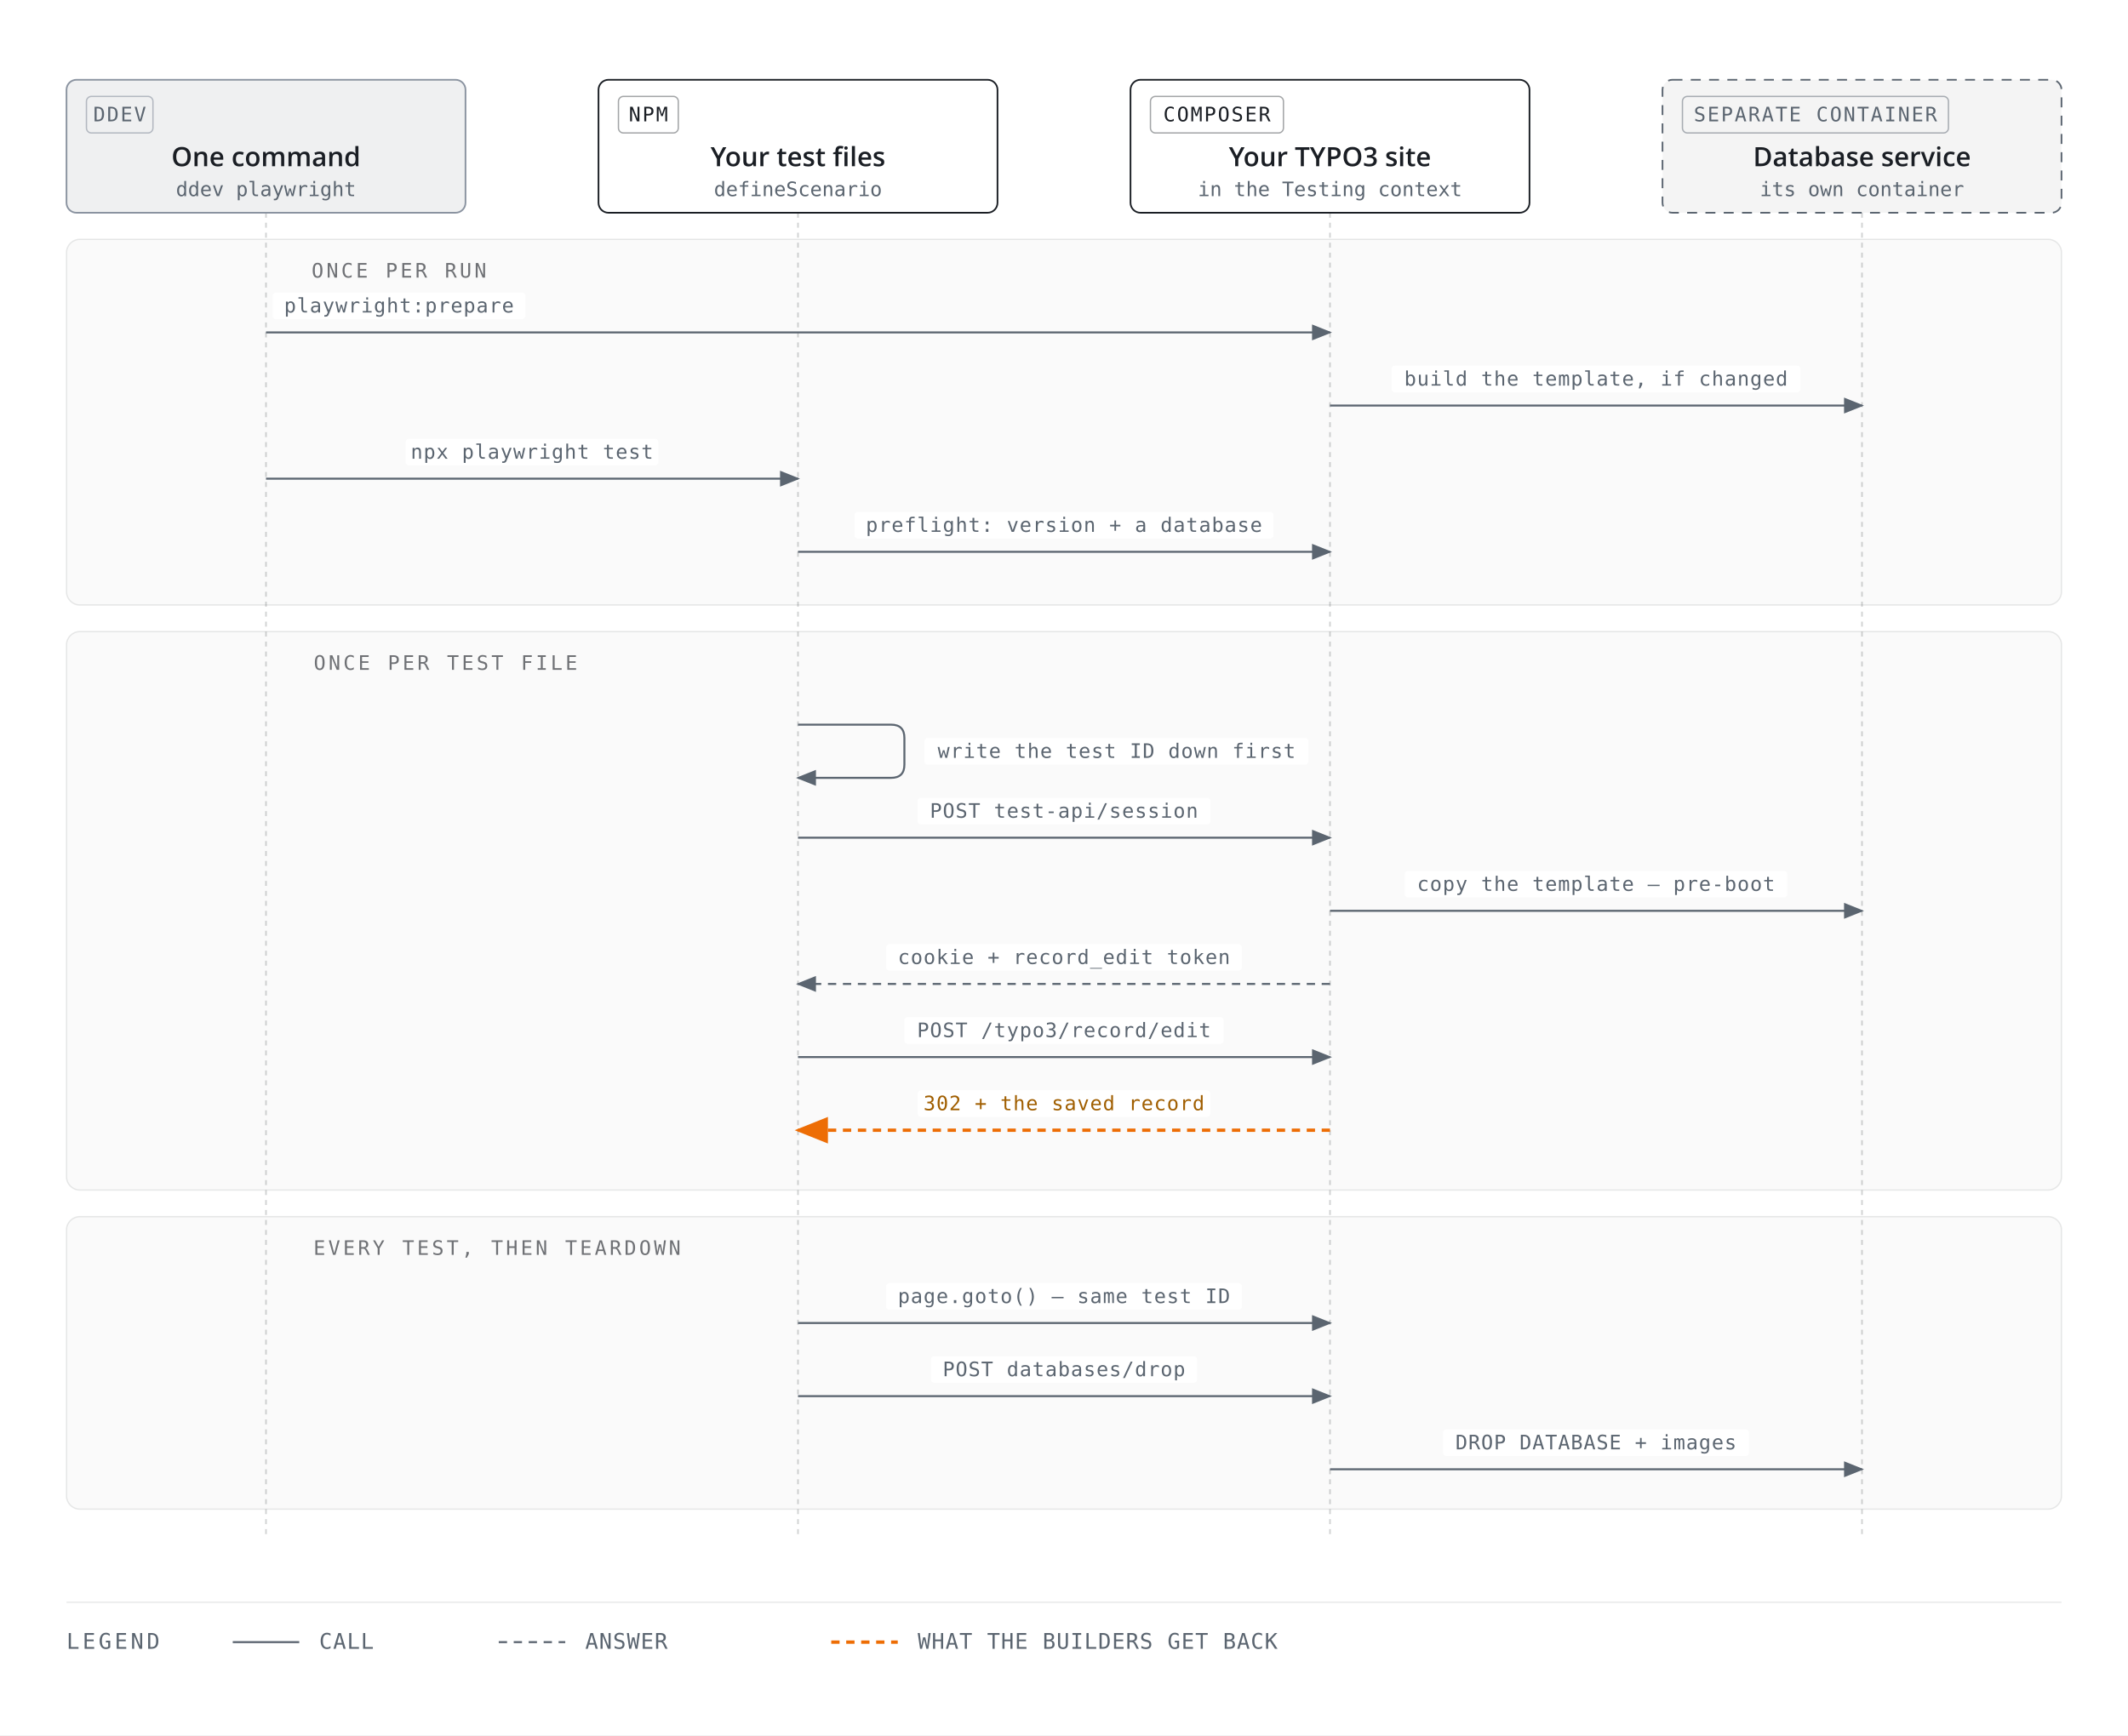
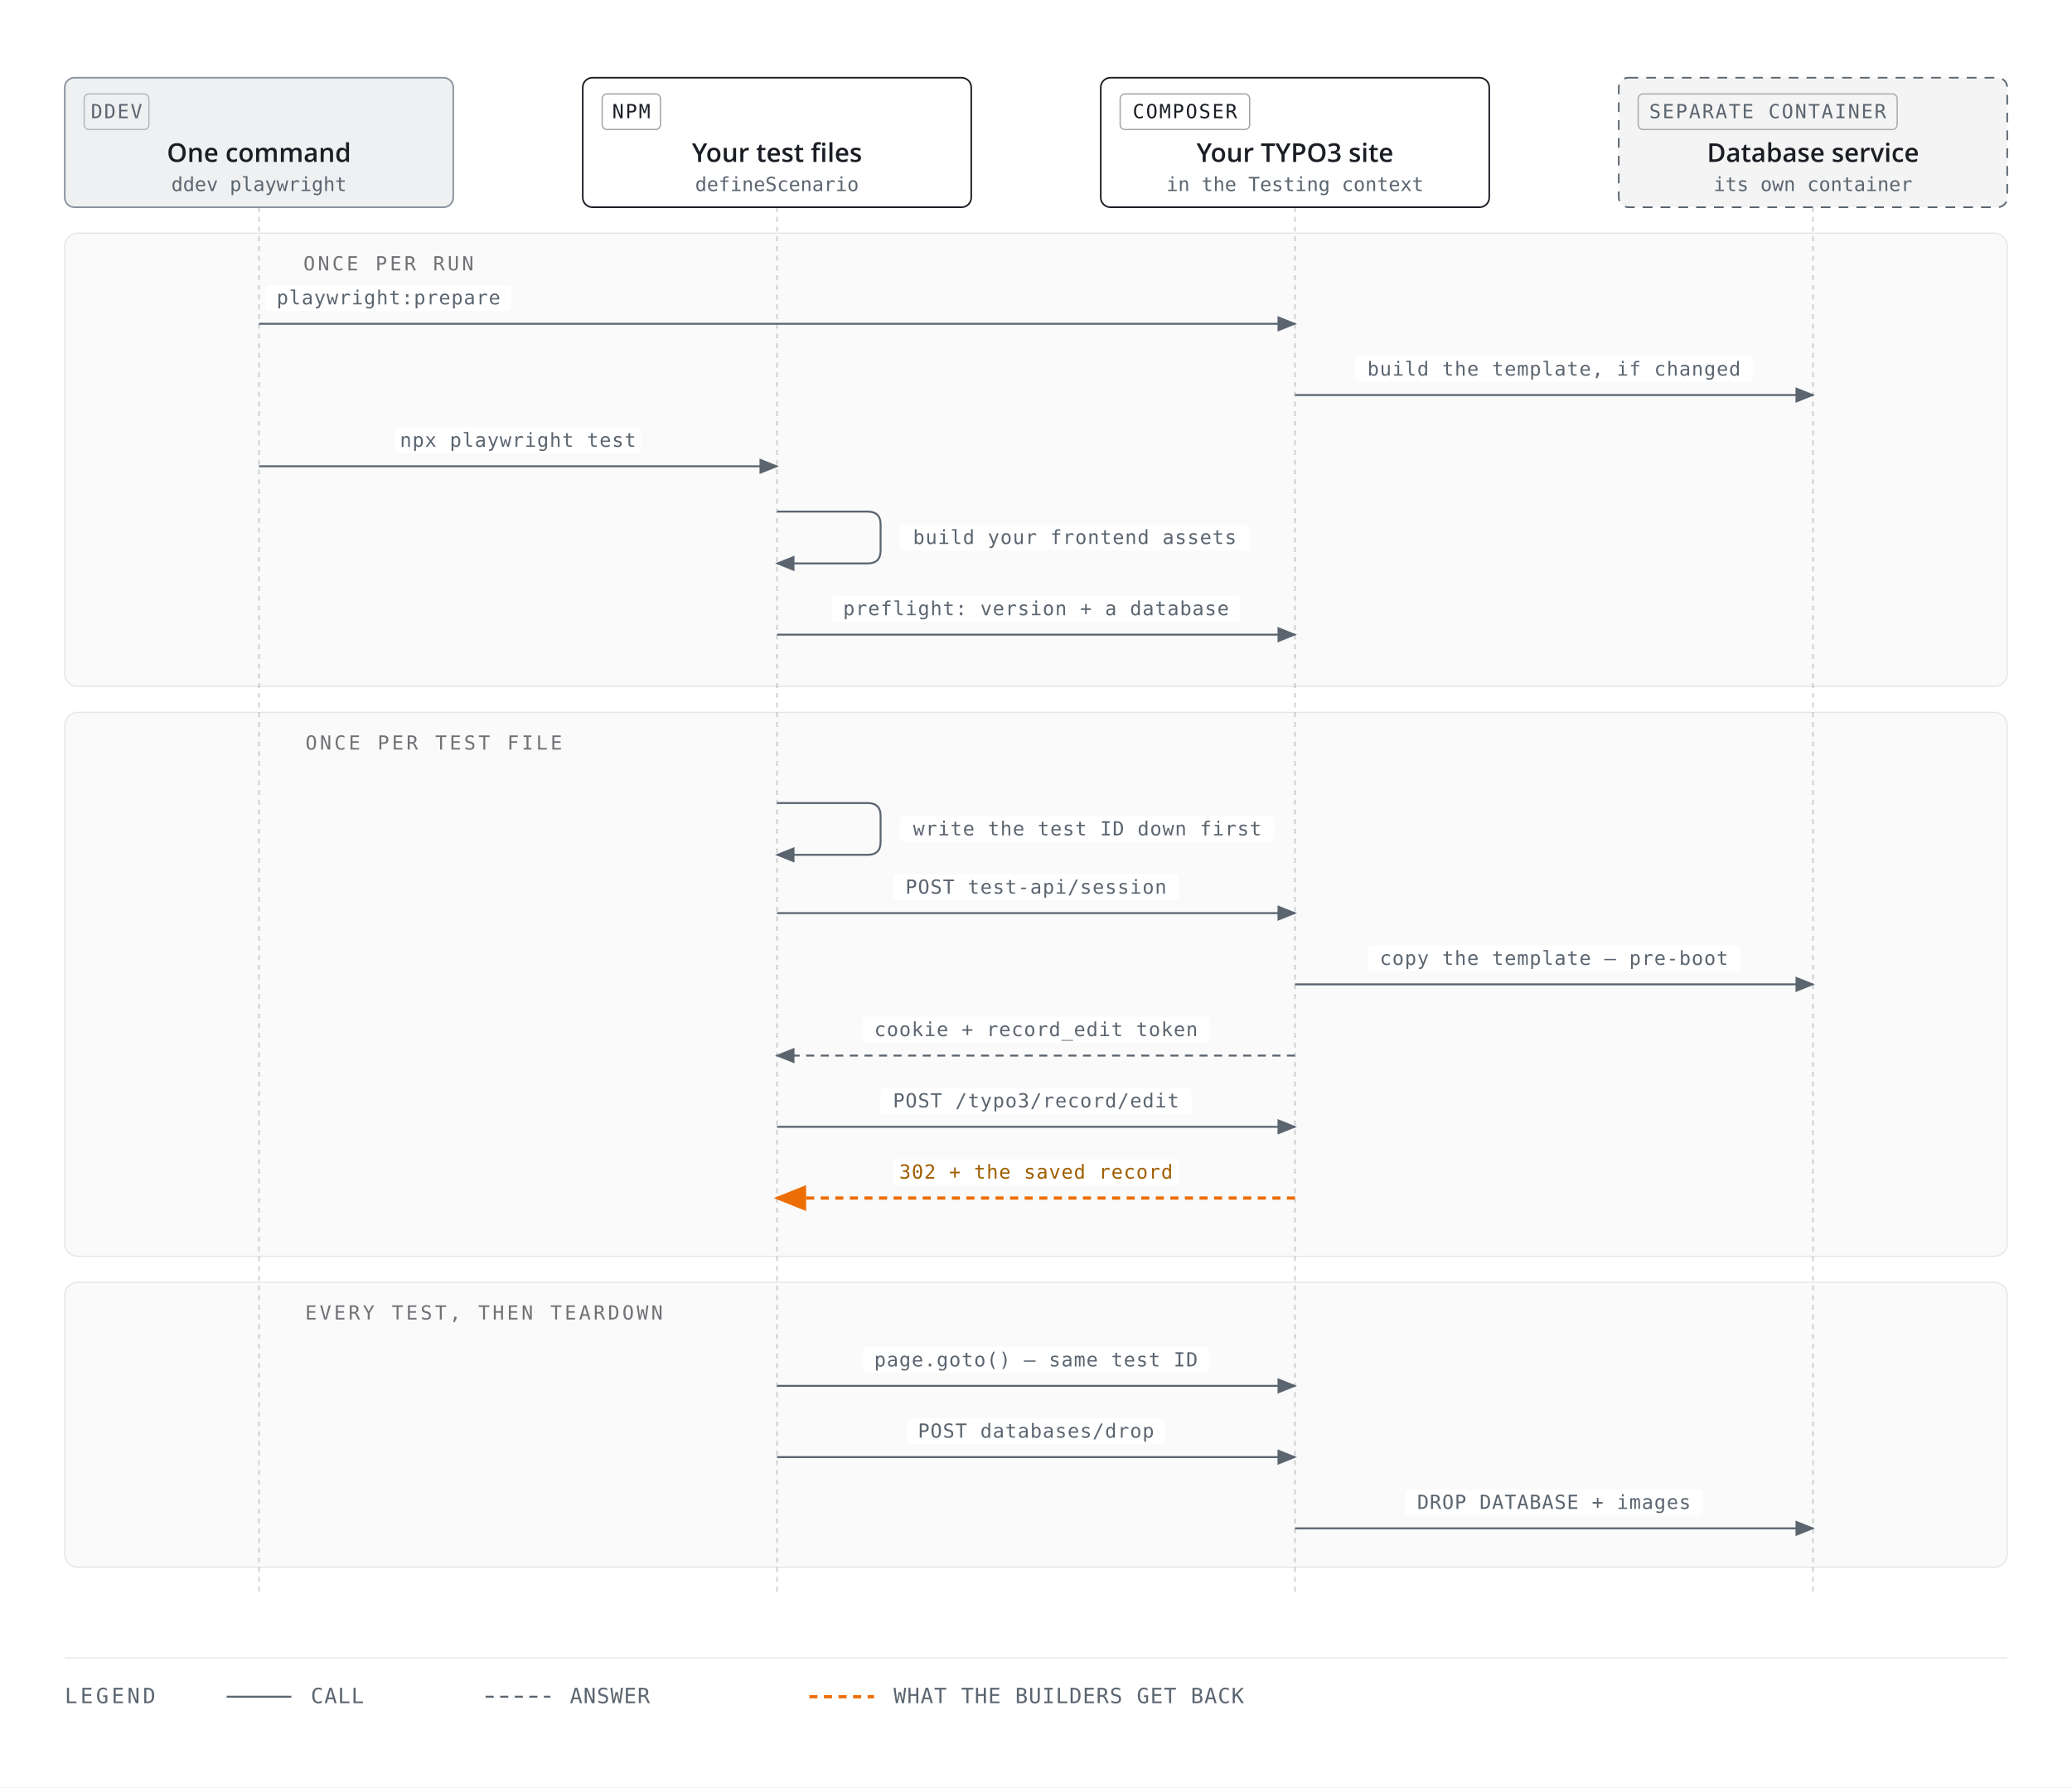
- <svg xmlns="http://www.w3.org/2000/svg" width="1280" height="1044" viewBox="0 0 1280 1044" role="img" aria-labelledby="ftr-wide-title ftr-wide-desc">
+ <svg xmlns="http://www.w3.org/2000/svg" width="1280" height="1104" viewBox="0 0 1280 1104" role="img" aria-labelledby="ftr-wide-title ftr-wide-desc">
  <defs>
    <marker id="ftr-arrow" markerWidth="10" markerHeight="8" refX="9" refY="4" orient="auto">
      <polygon points="0 0, 10 4, 0 8" fill="#5B6570" />
    </marker>
    <marker id="ftr-arrow-accent" markerWidth="10" markerHeight="8" refX="9" refY="4" orient="auto">
      <polygon points="0 0, 10 4, 0 8" fill="#ED6D05" />
    </marker>
  </defs>
  <rect width="100%" height="100%" fill="#FFFFFF" />
-   <rect x="40" y="144" width="1200" height="220" rx="8" fill="rgba(26,30,36,0.02)" stroke="rgba(26,30,36,0.10)" stroke-width="0.8" />
+   <rect x="40" y="144" width="1200" height="280" rx="8" fill="rgba(26,30,36,0.02)" stroke="rgba(26,30,36,0.10)" stroke-width="0.8" />
  <text x="240" y="167" fill="rgba(26,30,36,0.62)" font-size="12" font-family="'Source Code Pro',ui-monospace,SFMono-Regular,Menlo,monospace" text-anchor="middle" letter-spacing="0.14em">ONCE PER RUN</text>
-   <rect x="40" y="380" width="1200" height="336" rx="8" fill="rgba(26,30,36,0.02)" stroke="rgba(26,30,36,0.10)" stroke-width="0.8" />
-   <text x="268" y="403" fill="rgba(26,30,36,0.62)" font-size="12" font-family="'Source Code Pro',ui-monospace,SFMono-Regular,Menlo,monospace" text-anchor="middle" letter-spacing="0.14em">ONCE PER TEST FILE</text>
-   <rect x="40" y="732" width="1200" height="176" rx="8" fill="rgba(26,30,36,0.02)" stroke="rgba(26,30,36,0.10)" stroke-width="0.8" />
-   <text x="299" y="755" fill="rgba(26,30,36,0.62)" font-size="12" font-family="'Source Code Pro',ui-monospace,SFMono-Regular,Menlo,monospace" text-anchor="middle" letter-spacing="0.14em">EVERY TEST, THEN TEARDOWN</text>
-   <line x1="160" y1="128" x2="160" y2="924" stroke="rgba(26,30,36,0.20)" stroke-width="1" stroke-dasharray="3,3" />
-   <line x1="480" y1="128" x2="480" y2="924" stroke="rgba(26,30,36,0.20)" stroke-width="1" stroke-dasharray="3,3" />
-   <line x1="800" y1="128" x2="800" y2="924" stroke="rgba(26,30,36,0.20)" stroke-width="1" stroke-dasharray="3,3" />
-   <line x1="1120" y1="128" x2="1120" y2="924" stroke="rgba(26,30,36,0.20)" stroke-width="1" stroke-dasharray="3,3" />
+   <rect x="40" y="440" width="1200" height="336" rx="8" fill="rgba(26,30,36,0.02)" stroke="rgba(26,30,36,0.10)" stroke-width="0.8" />
+   <text x="268" y="463" fill="rgba(26,30,36,0.62)" font-size="12" font-family="'Source Code Pro',ui-monospace,SFMono-Regular,Menlo,monospace" text-anchor="middle" letter-spacing="0.14em">ONCE PER TEST FILE</text>
+   <rect x="40" y="792" width="1200" height="176" rx="8" fill="rgba(26,30,36,0.02)" stroke="rgba(26,30,36,0.10)" stroke-width="0.8" />
+   <text x="299" y="815" fill="rgba(26,30,36,0.62)" font-size="12" font-family="'Source Code Pro',ui-monospace,SFMono-Regular,Menlo,monospace" text-anchor="middle" letter-spacing="0.14em">EVERY TEST, THEN TEARDOWN</text>
+   <line x1="160" y1="128" x2="160" y2="984" stroke="rgba(26,30,36,0.20)" stroke-width="1" stroke-dasharray="3,3" />
+   <line x1="480" y1="128" x2="480" y2="984" stroke="rgba(26,30,36,0.20)" stroke-width="1" stroke-dasharray="3,3" />
+   <line x1="800" y1="128" x2="800" y2="984" stroke="rgba(26,30,36,0.20)" stroke-width="1" stroke-dasharray="3,3" />
+   <line x1="1120" y1="128" x2="1120" y2="984" stroke="rgba(26,30,36,0.20)" stroke-width="1" stroke-dasharray="3,3" />
  <line x1="160" y1="200" x2="800" y2="200" stroke="#5B6570" stroke-width="1.2" marker-end="url(#ftr-arrow)" />
  <line x1="800" y1="244" x2="1120" y2="244" stroke="#5B6570" stroke-width="1.2" marker-end="url(#ftr-arrow)" />
  <line x1="160" y1="288" x2="480" y2="288" stroke="#5B6570" stroke-width="1.2" marker-end="url(#ftr-arrow)" />
-   <line x1="480" y1="332" x2="800" y2="332" stroke="#5B6570" stroke-width="1.2" marker-end="url(#ftr-arrow)" />
-   <path d="M 480,436 H 536 Q 544,436 544,444 V 460 Q 544,468 536,468 H 480" fill="none" stroke="#5B6570" stroke-width="1.2" marker-end="url(#ftr-arrow)" />
-   <line x1="480" y1="504" x2="800" y2="504" stroke="#5B6570" stroke-width="1.2" marker-end="url(#ftr-arrow)" />
-   <line x1="800" y1="548" x2="1120" y2="548" stroke="#5B6570" stroke-width="1.2" marker-end="url(#ftr-arrow)" />
-   <line x1="800" y1="592" x2="480" y2="592" stroke="#5B6570" stroke-width="1.2" stroke-dasharray="5,4" marker-end="url(#ftr-arrow)" />
-   <line x1="480" y1="636" x2="800" y2="636" stroke="#5B6570" stroke-width="1.2" marker-end="url(#ftr-arrow)" />
-   <line x1="800" y1="680" x2="480" y2="680" stroke="#ED6D05" stroke-width="2" stroke-dasharray="5,4" marker-end="url(#ftr-arrow-accent)" />
-   <line x1="480" y1="796" x2="800" y2="796" stroke="#5B6570" stroke-width="1.2" marker-end="url(#ftr-arrow)" />
-   <line x1="480" y1="840" x2="800" y2="840" stroke="#5B6570" stroke-width="1.2" marker-end="url(#ftr-arrow)" />
-   <line x1="800" y1="884" x2="1120" y2="884" stroke="#5B6570" stroke-width="1.2" marker-end="url(#ftr-arrow)" />
+   <path d="M 480,316 H 536 Q 544,316 544,324 V 340 Q 544,348 536,348 H 480" fill="none" stroke="#5B6570" stroke-width="1.2" marker-end="url(#ftr-arrow)" />
+   <line x1="480" y1="392" x2="800" y2="392" stroke="#5B6570" stroke-width="1.2" marker-end="url(#ftr-arrow)" />
+   <path d="M 480,496 H 536 Q 544,496 544,504 V 520 Q 544,528 536,528 H 480" fill="none" stroke="#5B6570" stroke-width="1.2" marker-end="url(#ftr-arrow)" />
+   <line x1="480" y1="564" x2="800" y2="564" stroke="#5B6570" stroke-width="1.2" marker-end="url(#ftr-arrow)" />
+   <line x1="800" y1="608" x2="1120" y2="608" stroke="#5B6570" stroke-width="1.2" marker-end="url(#ftr-arrow)" />
+   <line x1="800" y1="652" x2="480" y2="652" stroke="#5B6570" stroke-width="1.2" stroke-dasharray="5,4" marker-end="url(#ftr-arrow)" />
+   <line x1="480" y1="696" x2="800" y2="696" stroke="#5B6570" stroke-width="1.2" marker-end="url(#ftr-arrow)" />
+   <line x1="800" y1="740" x2="480" y2="740" stroke="#ED6D05" stroke-width="2" stroke-dasharray="5,4" marker-end="url(#ftr-arrow-accent)" />
+   <line x1="480" y1="856" x2="800" y2="856" stroke="#5B6570" stroke-width="1.2" marker-end="url(#ftr-arrow)" />
+   <line x1="480" y1="900" x2="800" y2="900" stroke="#5B6570" stroke-width="1.2" marker-end="url(#ftr-arrow)" />
+   <line x1="800" y1="944" x2="1120" y2="944" stroke="#5B6570" stroke-width="1.2" marker-end="url(#ftr-arrow)" />
  <rect x="164" y="176" width="152" height="16" rx="2" fill="#FFFFFF" />
  <text x="240" y="188" fill="#5B6570" font-size="12" font-family="'Source Code Pro',ui-monospace,SFMono-Regular,Menlo,monospace" text-anchor="middle" letter-spacing="0.04em">playwright:prepare</text>
  <rect x="837" y="220" width="246" height="16" rx="2" fill="#FFFFFF" />
  <text x="960" y="232" fill="#5B6570" font-size="12" font-family="'Source Code Pro',ui-monospace,SFMono-Regular,Menlo,monospace" text-anchor="middle" letter-spacing="0.04em">build the template, if changed</text>
  <rect x="244" y="264" width="152" height="16" rx="2" fill="#FFFFFF" />
  <text x="320" y="276" fill="#5B6570" font-size="12" font-family="'Source Code Pro',ui-monospace,SFMono-Regular,Menlo,monospace" text-anchor="middle" letter-spacing="0.04em">npx playwright test</text>
-   <rect x="514" y="308" width="252" height="16" rx="2" fill="#FFFFFF" />
-   <text x="640" y="320" fill="#5B6570" font-size="12" font-family="'Source Code Pro',ui-monospace,SFMono-Regular,Menlo,monospace" text-anchor="middle" letter-spacing="0.04em">preflight: version + a database</text>
-   <rect x="556" y="444" width="231" height="16" rx="2" fill="#FFFFFF" />
-   <text x="564" y="456" fill="#5B6570" font-size="12" font-family="'Source Code Pro',ui-monospace,SFMono-Regular,Menlo,monospace" letter-spacing="0.04em">write the test ID down first</text>
-   <rect x="552" y="480" width="176" height="16" rx="2" fill="#FFFFFF" />
-   <text x="640" y="492" fill="#5B6570" font-size="12" font-family="'Source Code Pro',ui-monospace,SFMono-Regular,Menlo,monospace" text-anchor="middle" letter-spacing="0.04em">POST test-api/session</text>
-   <rect x="845" y="524" width="230" height="16" rx="2" fill="#FFFFFF" />
-   <text x="960" y="536" fill="#5B6570" font-size="12" font-family="'Source Code Pro',ui-monospace,SFMono-Regular,Menlo,monospace" text-anchor="middle" letter-spacing="0.04em">copy the template — pre-boot</text>
-   <rect x="533" y="568" width="214" height="16" rx="2" fill="#FFFFFF" />
-   <text x="640" y="580" fill="#5B6570" font-size="12" font-family="'Source Code Pro',ui-monospace,SFMono-Regular,Menlo,monospace" text-anchor="middle" letter-spacing="0.04em">cookie + record_edit token</text>
-   <rect x="544" y="612" width="192" height="16" rx="2" fill="#FFFFFF" />
-   <text x="640" y="624" fill="#5B6570" font-size="12" font-family="'Source Code Pro',ui-monospace,SFMono-Regular,Menlo,monospace" text-anchor="middle" letter-spacing="0.04em">POST /typo3/record/edit</text>
-   <rect x="552" y="656" width="176" height="16" rx="2" fill="#FFFFFF" />
-   <text x="640" y="668" fill="#A05E00" font-size="12" font-family="'Source Code Pro',ui-monospace,SFMono-Regular,Menlo,monospace" text-anchor="middle" letter-spacing="0.04em">302 + the saved record</text>
-   <rect x="533" y="772" width="214" height="16" rx="2" fill="#FFFFFF" />
-   <text x="640" y="784" fill="#5B6570" font-size="12" font-family="'Source Code Pro',ui-monospace,SFMono-Regular,Menlo,monospace" text-anchor="middle" letter-spacing="0.04em">page.goto() — same test ID</text>
-   <rect x="560" y="816" width="160" height="16" rx="2" fill="#FFFFFF" />
-   <text x="640" y="828" fill="#5B6570" font-size="12" font-family="'Source Code Pro',ui-monospace,SFMono-Regular,Menlo,monospace" text-anchor="middle" letter-spacing="0.04em">POST databases/drop</text>
-   <rect x="868" y="860" width="184" height="16" rx="2" fill="#FFFFFF" />
-   <text x="960" y="872" fill="#5B6570" font-size="12" font-family="'Source Code Pro',ui-monospace,SFMono-Regular,Menlo,monospace" text-anchor="middle" letter-spacing="0.04em">DROP DATABASE + images</text>
+   <rect x="556" y="324" width="216" height="16" rx="2" fill="#FFFFFF" />
+   <text x="564" y="336" fill="#5B6570" font-size="12" font-family="'Source Code Pro',ui-monospace,SFMono-Regular,Menlo,monospace" letter-spacing="0.04em">build your frontend assets</text>
+   <rect x="514" y="368" width="252" height="16" rx="2" fill="#FFFFFF" />
+   <text x="640" y="380" fill="#5B6570" font-size="12" font-family="'Source Code Pro',ui-monospace,SFMono-Regular,Menlo,monospace" text-anchor="middle" letter-spacing="0.04em">preflight: version + a database</text>
+   <rect x="556" y="504" width="231" height="16" rx="2" fill="#FFFFFF" />
+   <text x="564" y="516" fill="#5B6570" font-size="12" font-family="'Source Code Pro',ui-monospace,SFMono-Regular,Menlo,monospace" letter-spacing="0.04em">write the test ID down first</text>
+   <rect x="552" y="540" width="176" height="16" rx="2" fill="#FFFFFF" />
+   <text x="640" y="552" fill="#5B6570" font-size="12" font-family="'Source Code Pro',ui-monospace,SFMono-Regular,Menlo,monospace" text-anchor="middle" letter-spacing="0.04em">POST test-api/session</text>
+   <rect x="845" y="584" width="230" height="16" rx="2" fill="#FFFFFF" />
+   <text x="960" y="596" fill="#5B6570" font-size="12" font-family="'Source Code Pro',ui-monospace,SFMono-Regular,Menlo,monospace" text-anchor="middle" letter-spacing="0.04em">copy the template — pre-boot</text>
+   <rect x="533" y="628" width="214" height="16" rx="2" fill="#FFFFFF" />
+   <text x="640" y="640" fill="#5B6570" font-size="12" font-family="'Source Code Pro',ui-monospace,SFMono-Regular,Menlo,monospace" text-anchor="middle" letter-spacing="0.04em">cookie + record_edit token</text>
+   <rect x="544" y="672" width="192" height="16" rx="2" fill="#FFFFFF" />
+   <text x="640" y="684" fill="#5B6570" font-size="12" font-family="'Source Code Pro',ui-monospace,SFMono-Regular,Menlo,monospace" text-anchor="middle" letter-spacing="0.04em">POST /typo3/record/edit</text>
+   <rect x="552" y="716" width="176" height="16" rx="2" fill="#FFFFFF" />
+   <text x="640" y="728" fill="#A05E00" font-size="12" font-family="'Source Code Pro',ui-monospace,SFMono-Regular,Menlo,monospace" text-anchor="middle" letter-spacing="0.04em">302 + the saved record</text>
+   <rect x="533" y="832" width="214" height="16" rx="2" fill="#FFFFFF" />
+   <text x="640" y="844" fill="#5B6570" font-size="12" font-family="'Source Code Pro',ui-monospace,SFMono-Regular,Menlo,monospace" text-anchor="middle" letter-spacing="0.04em">page.goto() — same test ID</text>
+   <rect x="560" y="876" width="160" height="16" rx="2" fill="#FFFFFF" />
+   <text x="640" y="888" fill="#5B6570" font-size="12" font-family="'Source Code Pro',ui-monospace,SFMono-Regular,Menlo,monospace" text-anchor="middle" letter-spacing="0.04em">POST databases/drop</text>
+   <rect x="868" y="920" width="184" height="16" rx="2" fill="#FFFFFF" />
+   <text x="960" y="932" fill="#5B6570" font-size="12" font-family="'Source Code Pro',ui-monospace,SFMono-Regular,Menlo,monospace" text-anchor="middle" letter-spacing="0.04em">DROP DATABASE + images</text>
  <rect x="40" y="48" width="240" height="80" rx="6" fill="#FFFFFF" />
  <rect x="40" y="48" width="240" height="80" rx="6" fill="rgba(91,101,112,0.10)" stroke="#8A93A0" stroke-width="1" />
  <rect x="52" y="58" width="40" height="22" rx="3" fill="transparent" stroke="rgba(138,147,160,0.60)" stroke-width="0.8" />
  <text x="72" y="69" fill="#5B6570" font-size="12" font-family="'Source Code Pro',ui-monospace,SFMono-Regular,Menlo,monospace" text-anchor="middle" letter-spacing="0.08em" dy="4">DDEV</text>
  <text x="160" y="100" fill="#1A1E24" font-size="16" font-weight="600" font-family="'Open Sans',-apple-system,BlinkMacSystemFont,'Segoe UI',Roboto,sans-serif" text-anchor="middle">One command</text>
  <text x="160" y="118" fill="#5B6570" font-size="12" font-family="'Source Code Pro',ui-monospace,SFMono-Regular,Menlo,monospace" text-anchor="middle">ddev playwright</text>
  <rect x="360" y="48" width="240" height="80" rx="6" fill="#FFFFFF" />
  <rect x="360" y="48" width="240" height="80" rx="6" fill="#ffffff" stroke="#1A1E24" stroke-width="1" />
  <rect x="372" y="58" width="36" height="22" rx="3" fill="transparent" stroke="rgba(26,30,36,0.40)" stroke-width="0.8" />
  <text x="390" y="69" fill="#1A1E24" font-size="12" font-family="'Source Code Pro',ui-monospace,SFMono-Regular,Menlo,monospace" text-anchor="middle" letter-spacing="0.08em" dy="4">NPM</text>
  <text x="480" y="100" fill="#1A1E24" font-size="16" font-weight="600" font-family="'Open Sans',-apple-system,BlinkMacSystemFont,'Segoe UI',Roboto,sans-serif" text-anchor="middle">Your test files</text>
  <text x="480" y="118" fill="#5B6570" font-size="12" font-family="'Source Code Pro',ui-monospace,SFMono-Regular,Menlo,monospace" text-anchor="middle">defineScenario</text>
  <rect x="680" y="48" width="240" height="80" rx="6" fill="#FFFFFF" />
  <rect x="680" y="48" width="240" height="80" rx="6" fill="#ffffff" stroke="#1A1E24" stroke-width="1" />
  <rect x="692" y="58" width="80" height="22" rx="3" fill="transparent" stroke="rgba(26,30,36,0.40)" stroke-width="0.8" />
  <text x="732" y="69" fill="#1A1E24" font-size="12" font-family="'Source Code Pro',ui-monospace,SFMono-Regular,Menlo,monospace" text-anchor="middle" letter-spacing="0.08em" dy="4">COMPOSER</text>
  <text x="800" y="100" fill="#1A1E24" font-size="16" font-weight="600" font-family="'Open Sans',-apple-system,BlinkMacSystemFont,'Segoe UI',Roboto,sans-serif" text-anchor="middle">Your TYPO3 site</text>
  <text x="800" y="118" fill="#5B6570" font-size="12" font-family="'Source Code Pro',ui-monospace,SFMono-Regular,Menlo,monospace" text-anchor="middle">in the Testing context</text>
  <rect x="1000" y="48" width="240" height="80" rx="6" fill="#FFFFFF" />
  <rect x="1000" y="48" width="240" height="80" rx="6" fill="rgba(26,30,36,0.05)" stroke="#5B6570" stroke-width="1" stroke-dasharray="6,5" />
  <rect x="1012" y="58" width="160" height="22" rx="3" fill="transparent" stroke="rgba(91,101,112,0.50)" stroke-width="0.8" />
  <text x="1092" y="69" fill="#5B6570" font-size="12" font-family="'Source Code Pro',ui-monospace,SFMono-Regular,Menlo,monospace" text-anchor="middle" letter-spacing="0.08em" dy="4">SEPARATE CONTAINER</text>
  <text x="1120" y="100" fill="#1A1E24" font-size="16" font-weight="600" font-family="'Open Sans',-apple-system,BlinkMacSystemFont,'Segoe UI',Roboto,sans-serif" text-anchor="middle">Database service</text>
  <text x="1120" y="118" fill="#5B6570" font-size="12" font-family="'Source Code Pro',ui-monospace,SFMono-Regular,Menlo,monospace" text-anchor="middle">its own container</text>
-   <line x1="40" y1="964" x2="1240" y2="964" stroke="rgba(26,30,36,0.10)" stroke-width="0.8" />
-   <text x="40" y="992" fill="#5B6570" font-size="13" font-family="'Source Code Pro',ui-monospace,SFMono-Regular,Menlo,monospace" letter-spacing="0.14em">LEGEND</text>
-   <line x1="140" y1="988" x2="180" y2="988" stroke="#5B6570" stroke-width="1.2" />
-   <text x="192" y="992" fill="#5B6570" font-size="13" font-family="'Source Code Pro',ui-monospace,SFMono-Regular,Menlo,monospace" letter-spacing="0.04em">CALL</text>
-   <line x1="300" y1="988" x2="340" y2="988" stroke="#5B6570" stroke-width="1.2" stroke-dasharray="5,4" />
-   <text x="352" y="992" fill="#5B6570" font-size="13" font-family="'Source Code Pro',ui-monospace,SFMono-Regular,Menlo,monospace" letter-spacing="0.04em">ANSWER</text>
-   <line x1="500" y1="988" x2="540" y2="988" stroke="#ED6D05" stroke-width="2" stroke-dasharray="5,4" />
-   <text x="552" y="992" fill="#5B6570" font-size="13" font-family="'Source Code Pro',ui-monospace,SFMono-Regular,Menlo,monospace" letter-spacing="0.04em">WHAT THE BUILDERS GET BACK</text>
+   <line x1="40" y1="1024" x2="1240" y2="1024" stroke="rgba(26,30,36,0.10)" stroke-width="0.8" />
+   <text x="40" y="1052" fill="#5B6570" font-size="13" font-family="'Source Code Pro',ui-monospace,SFMono-Regular,Menlo,monospace" letter-spacing="0.14em">LEGEND</text>
+   <line x1="140" y1="1048" x2="180" y2="1048" stroke="#5B6570" stroke-width="1.2" />
+   <text x="192" y="1052" fill="#5B6570" font-size="13" font-family="'Source Code Pro',ui-monospace,SFMono-Regular,Menlo,monospace" letter-spacing="0.04em">CALL</text>
+   <line x1="300" y1="1048" x2="340" y2="1048" stroke="#5B6570" stroke-width="1.2" stroke-dasharray="5,4" />
+   <text x="352" y="1052" fill="#5B6570" font-size="13" font-family="'Source Code Pro',ui-monospace,SFMono-Regular,Menlo,monospace" letter-spacing="0.04em">ANSWER</text>
+   <line x1="500" y1="1048" x2="540" y2="1048" stroke="#ED6D05" stroke-width="2" stroke-dasharray="5,4" />
+   <text x="552" y="1052" fill="#5B6570" font-size="13" font-family="'Source Code Pro',ui-monospace,SFMono-Regular,Menlo,monospace" letter-spacing="0.04em">WHAT THE BUILDERS GET BACK</text>
</svg>
